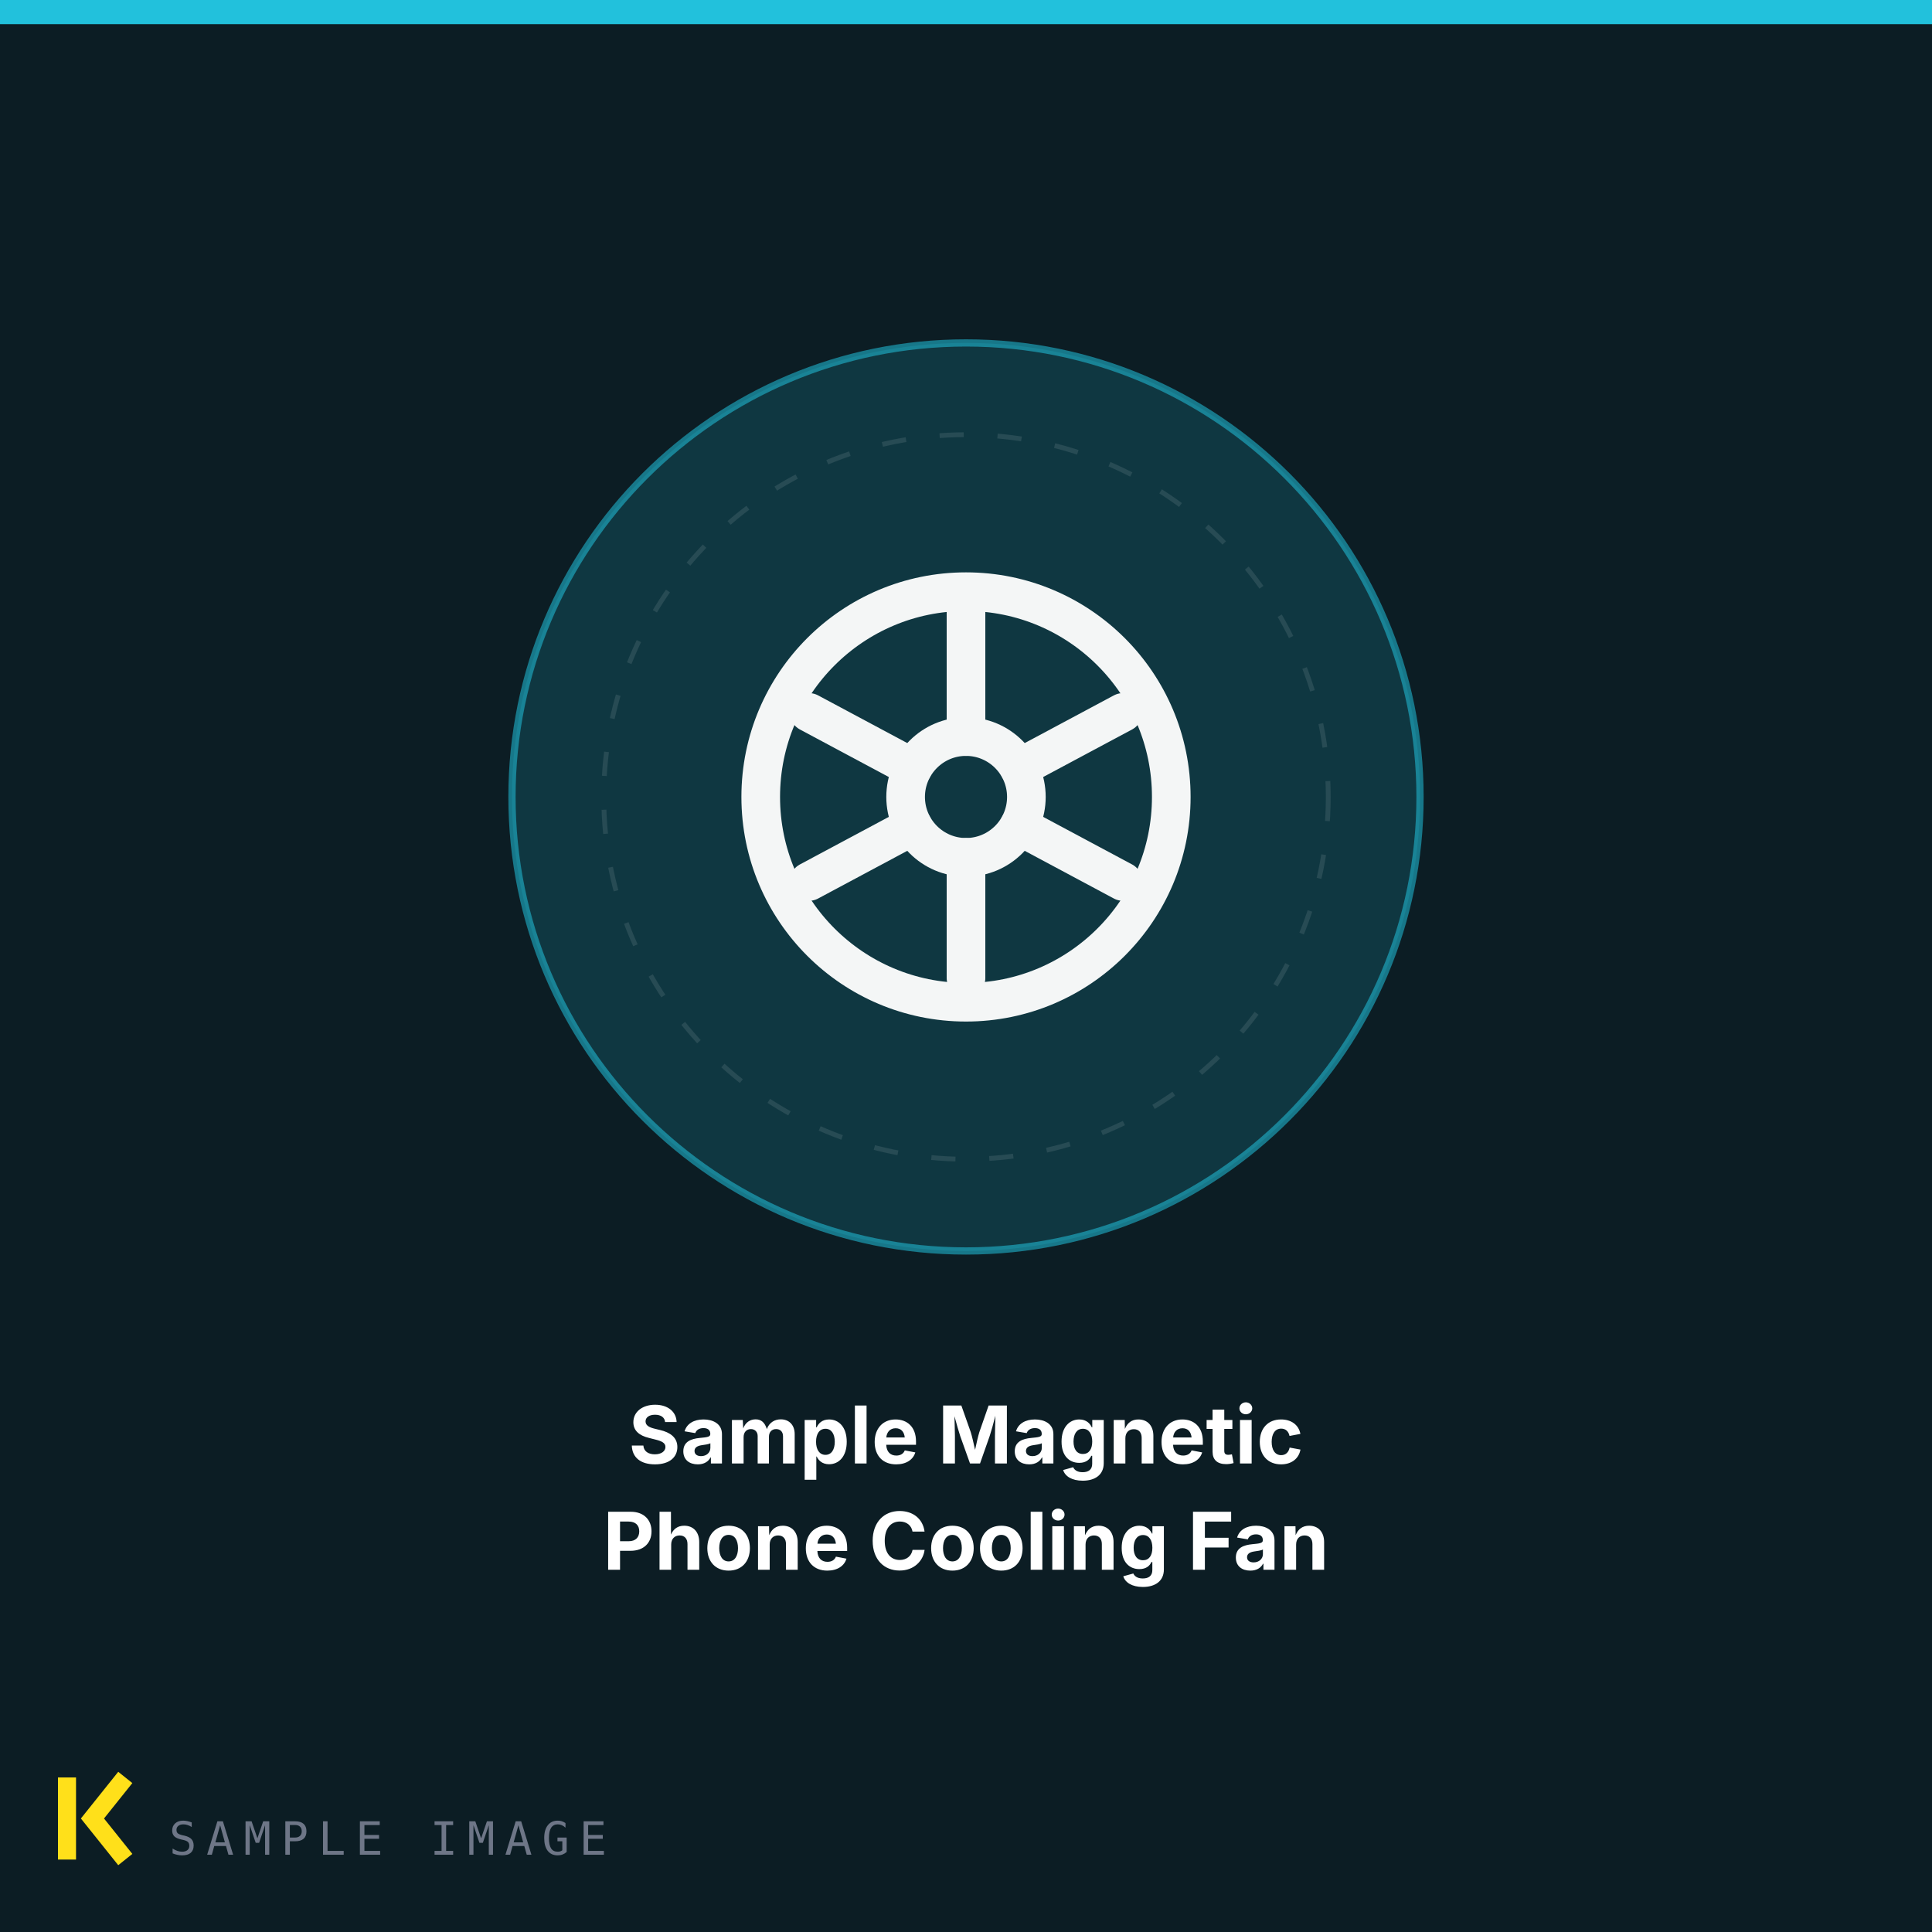
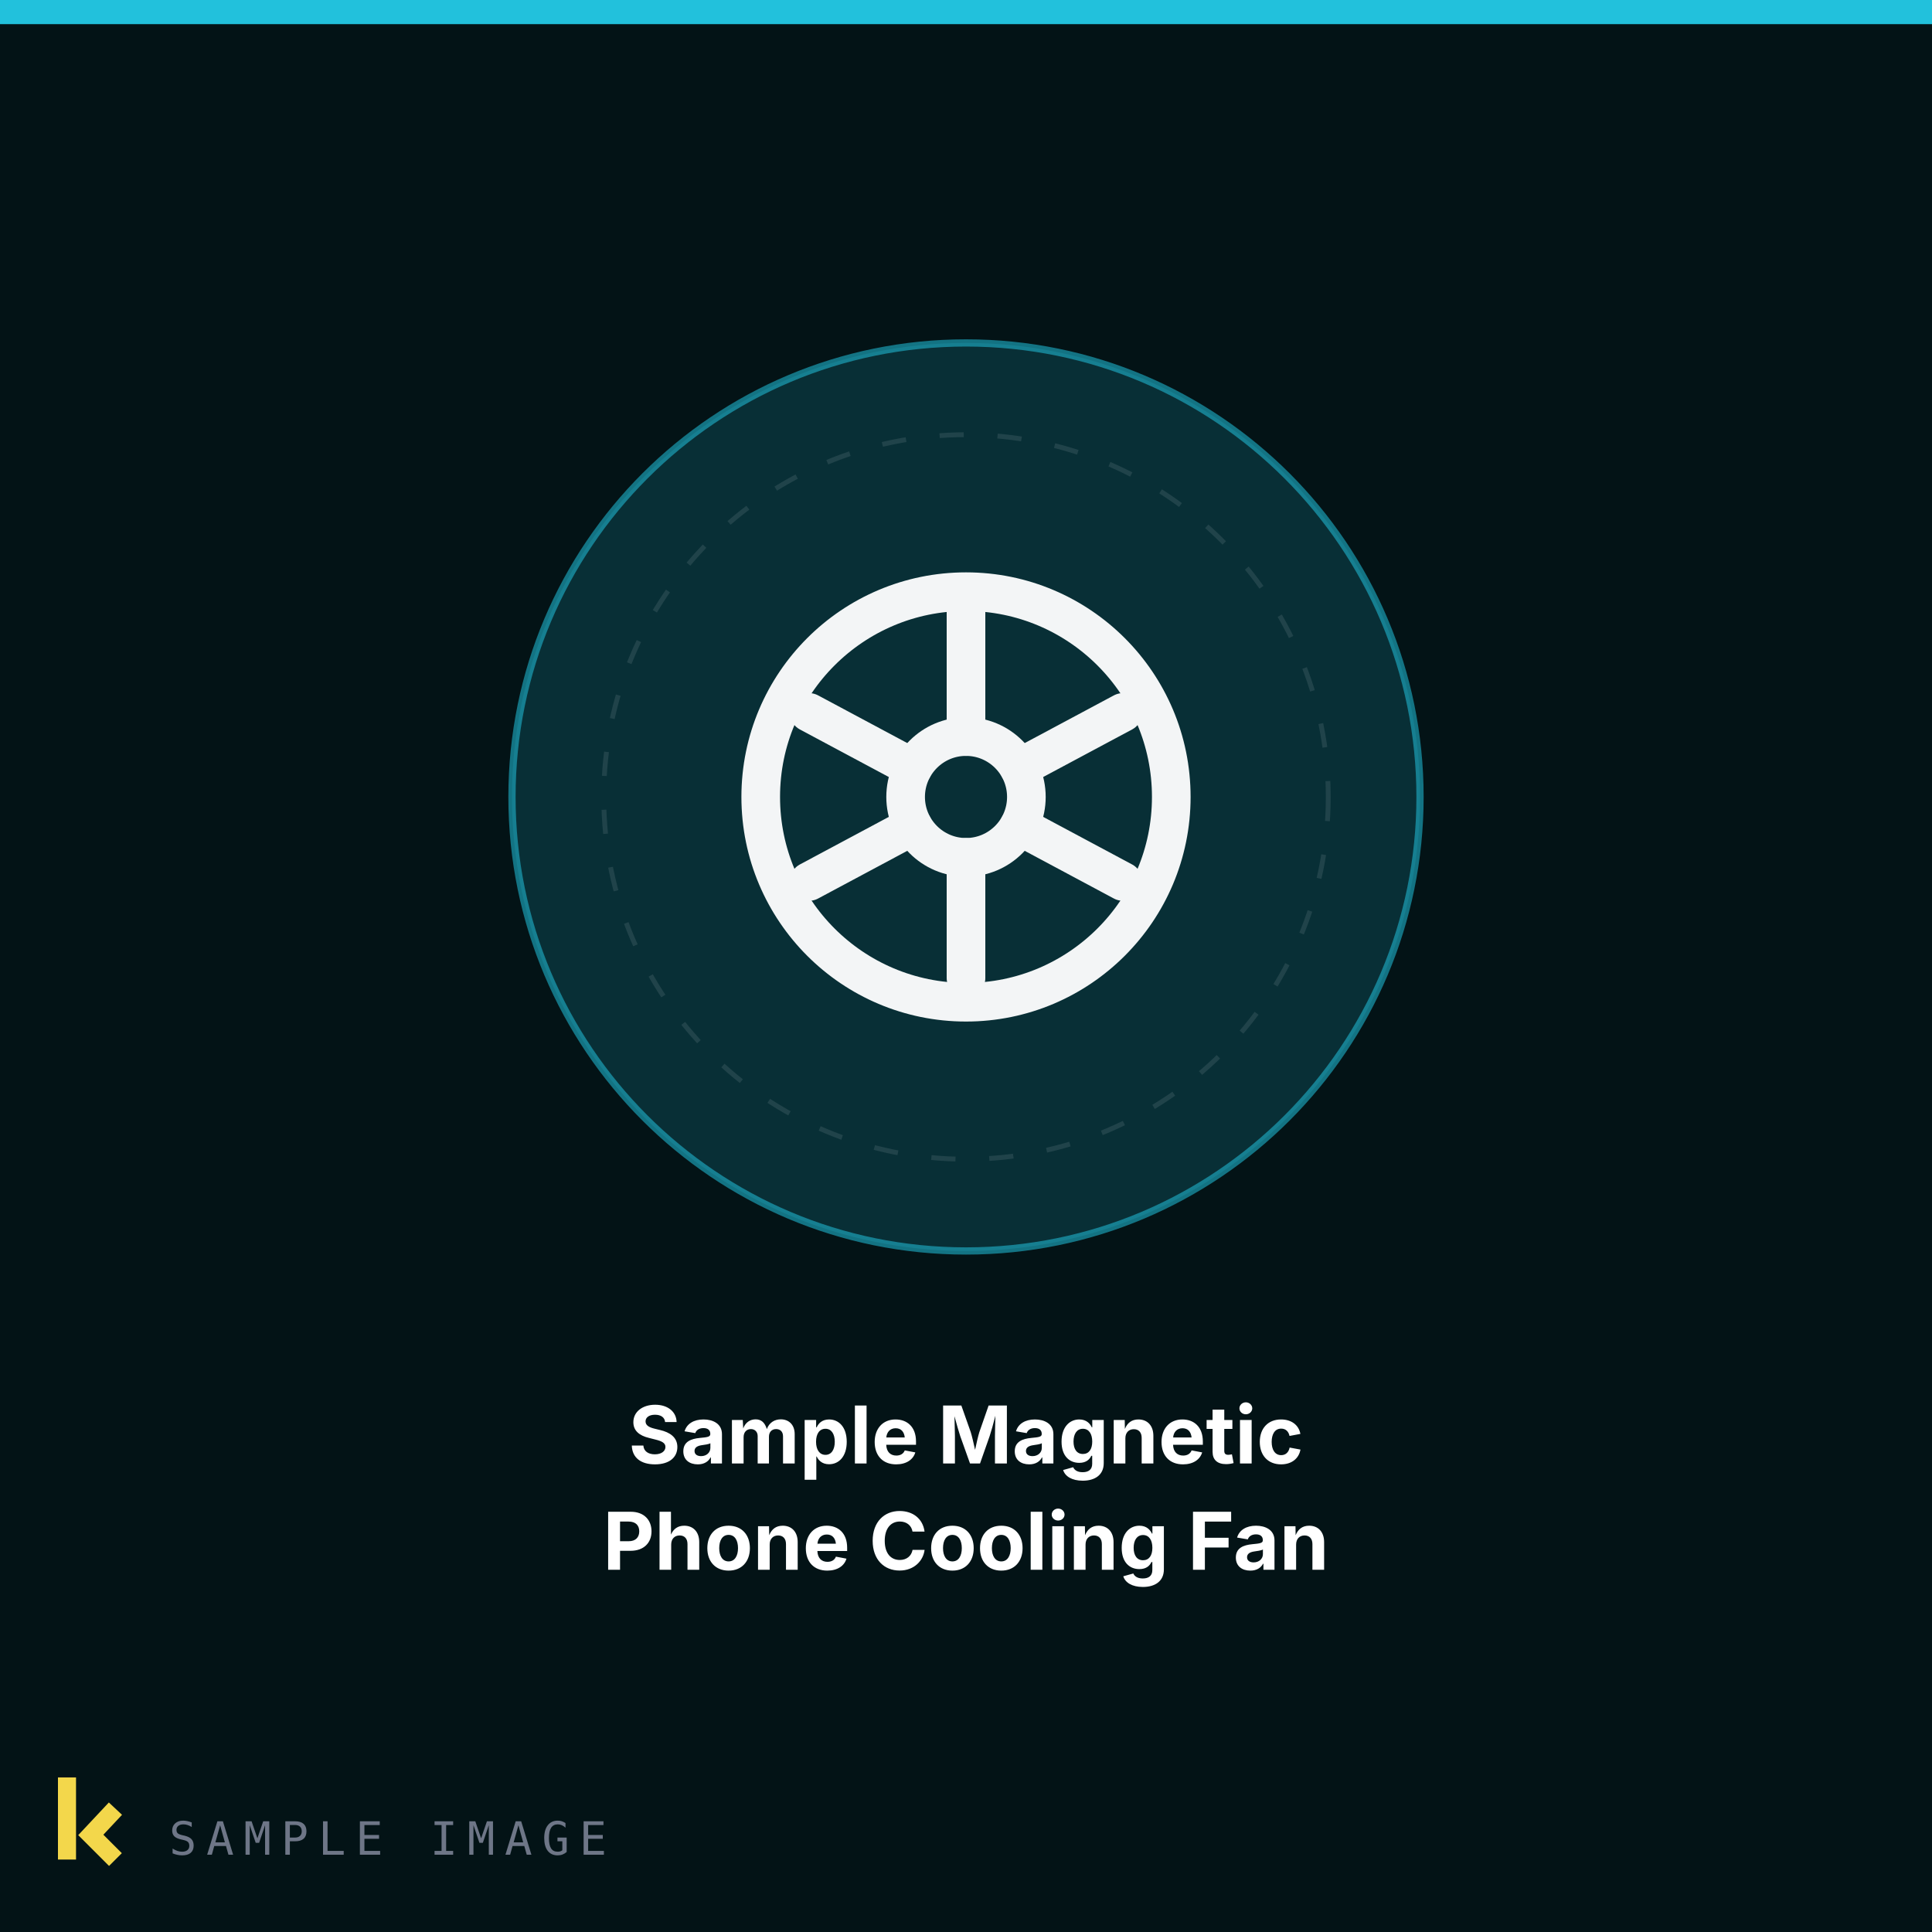
<svg xmlns="http://www.w3.org/2000/svg" viewBox="0 0 800 800" width="800" height="800" role="img" aria-label="Sample Magnetic Phone Cooling Fan — sample product image">
-   <rect width="800" height="800" fill="#0A0B0F" />
+   <rect width="800" height="800" fill="#000000" />
  <rect width="800" height="800" fill="#22C1DC" fill-opacity=".10" />
  <rect y="0" width="800" height="10" fill="#22C1DC" />
  <circle cx="400" cy="330" r="188" fill="#22C1DC" fill-opacity=".16" />
  <circle cx="400" cy="330" r="188" fill="none" stroke="#22C1DC" stroke-opacity=".55" stroke-width="3" />
  <circle cx="400" cy="330" r="150" fill="none" stroke="#fff" stroke-opacity=".10" stroke-width="2" stroke-dasharray="10 14" />
  <g transform="translate(280 210) scale(10)" color="#ffffff" stroke-width="1.35" opacity=".95">
    <path d="M12 3.5a8.5 8.5 0 1 1 0 17 8.5 8.5 0 0 1 0-17Z" fill="none" stroke="currentColor" stroke-width="1.6" stroke-linecap="round" stroke-linejoin="round" />
    <path d="M12 9.5a2.5 2.5 0 1 1 0 5 2.5 2.5 0 0 1 0-5Z" fill="none" stroke="currentColor" stroke-width="1.6" stroke-linecap="round" stroke-linejoin="round" />
    <path d="M12 9.5V4M12 19.5V14.5M9.8 10.8 5.5 8.5M18.5 15.5l-4.3-2.3M9.8 13.2 5.5 15.5M18.5 8.5l-4.3 2.3" fill="none" stroke="currentColor" stroke-width="1.6" stroke-linecap="round" stroke-linejoin="round" />
  </g>
-   <g transform="translate(24 736) scale(0.34)" fill="#FFE01A" color="#FFE01A">
+   <g transform="translate(24 736) scale(0.34)" fill="#F3D74B" color="#F3D74B">
    <rect x="0" y="0" width="22" height="100" />
-     <path d="M 82 0 L 42 50 L 82 100" fill="none" stroke="currentColor" stroke-width="22" stroke-linecap="butt" stroke-linejoin="miter" />
+     <path d="M 70 38 L 40 70 L 70 100" fill="none" stroke="currentColor" stroke-width="22" stroke-linecap="butt" stroke-linejoin="miter" />
  </g>
  <text x="70" y="768" font-family="ui-monospace, SFMono-Regular, Menlo, monospace" font-size="19" letter-spacing="4" fill="#6E7687">SAMPLE IMAGE</text>
  <g font-family="Space Grotesk, Inter, Segoe UI, Roboto, Helvetica, Arial, sans-serif">
    <text x="400" y="606" text-anchor="middle" font-size="33" font-weight="700" fill="#fff">Sample Magnetic</text>
    <text x="400" y="650" text-anchor="middle" font-size="33" font-weight="700" fill="#fff">Phone Cooling Fan</text>
  </g>
</svg>
